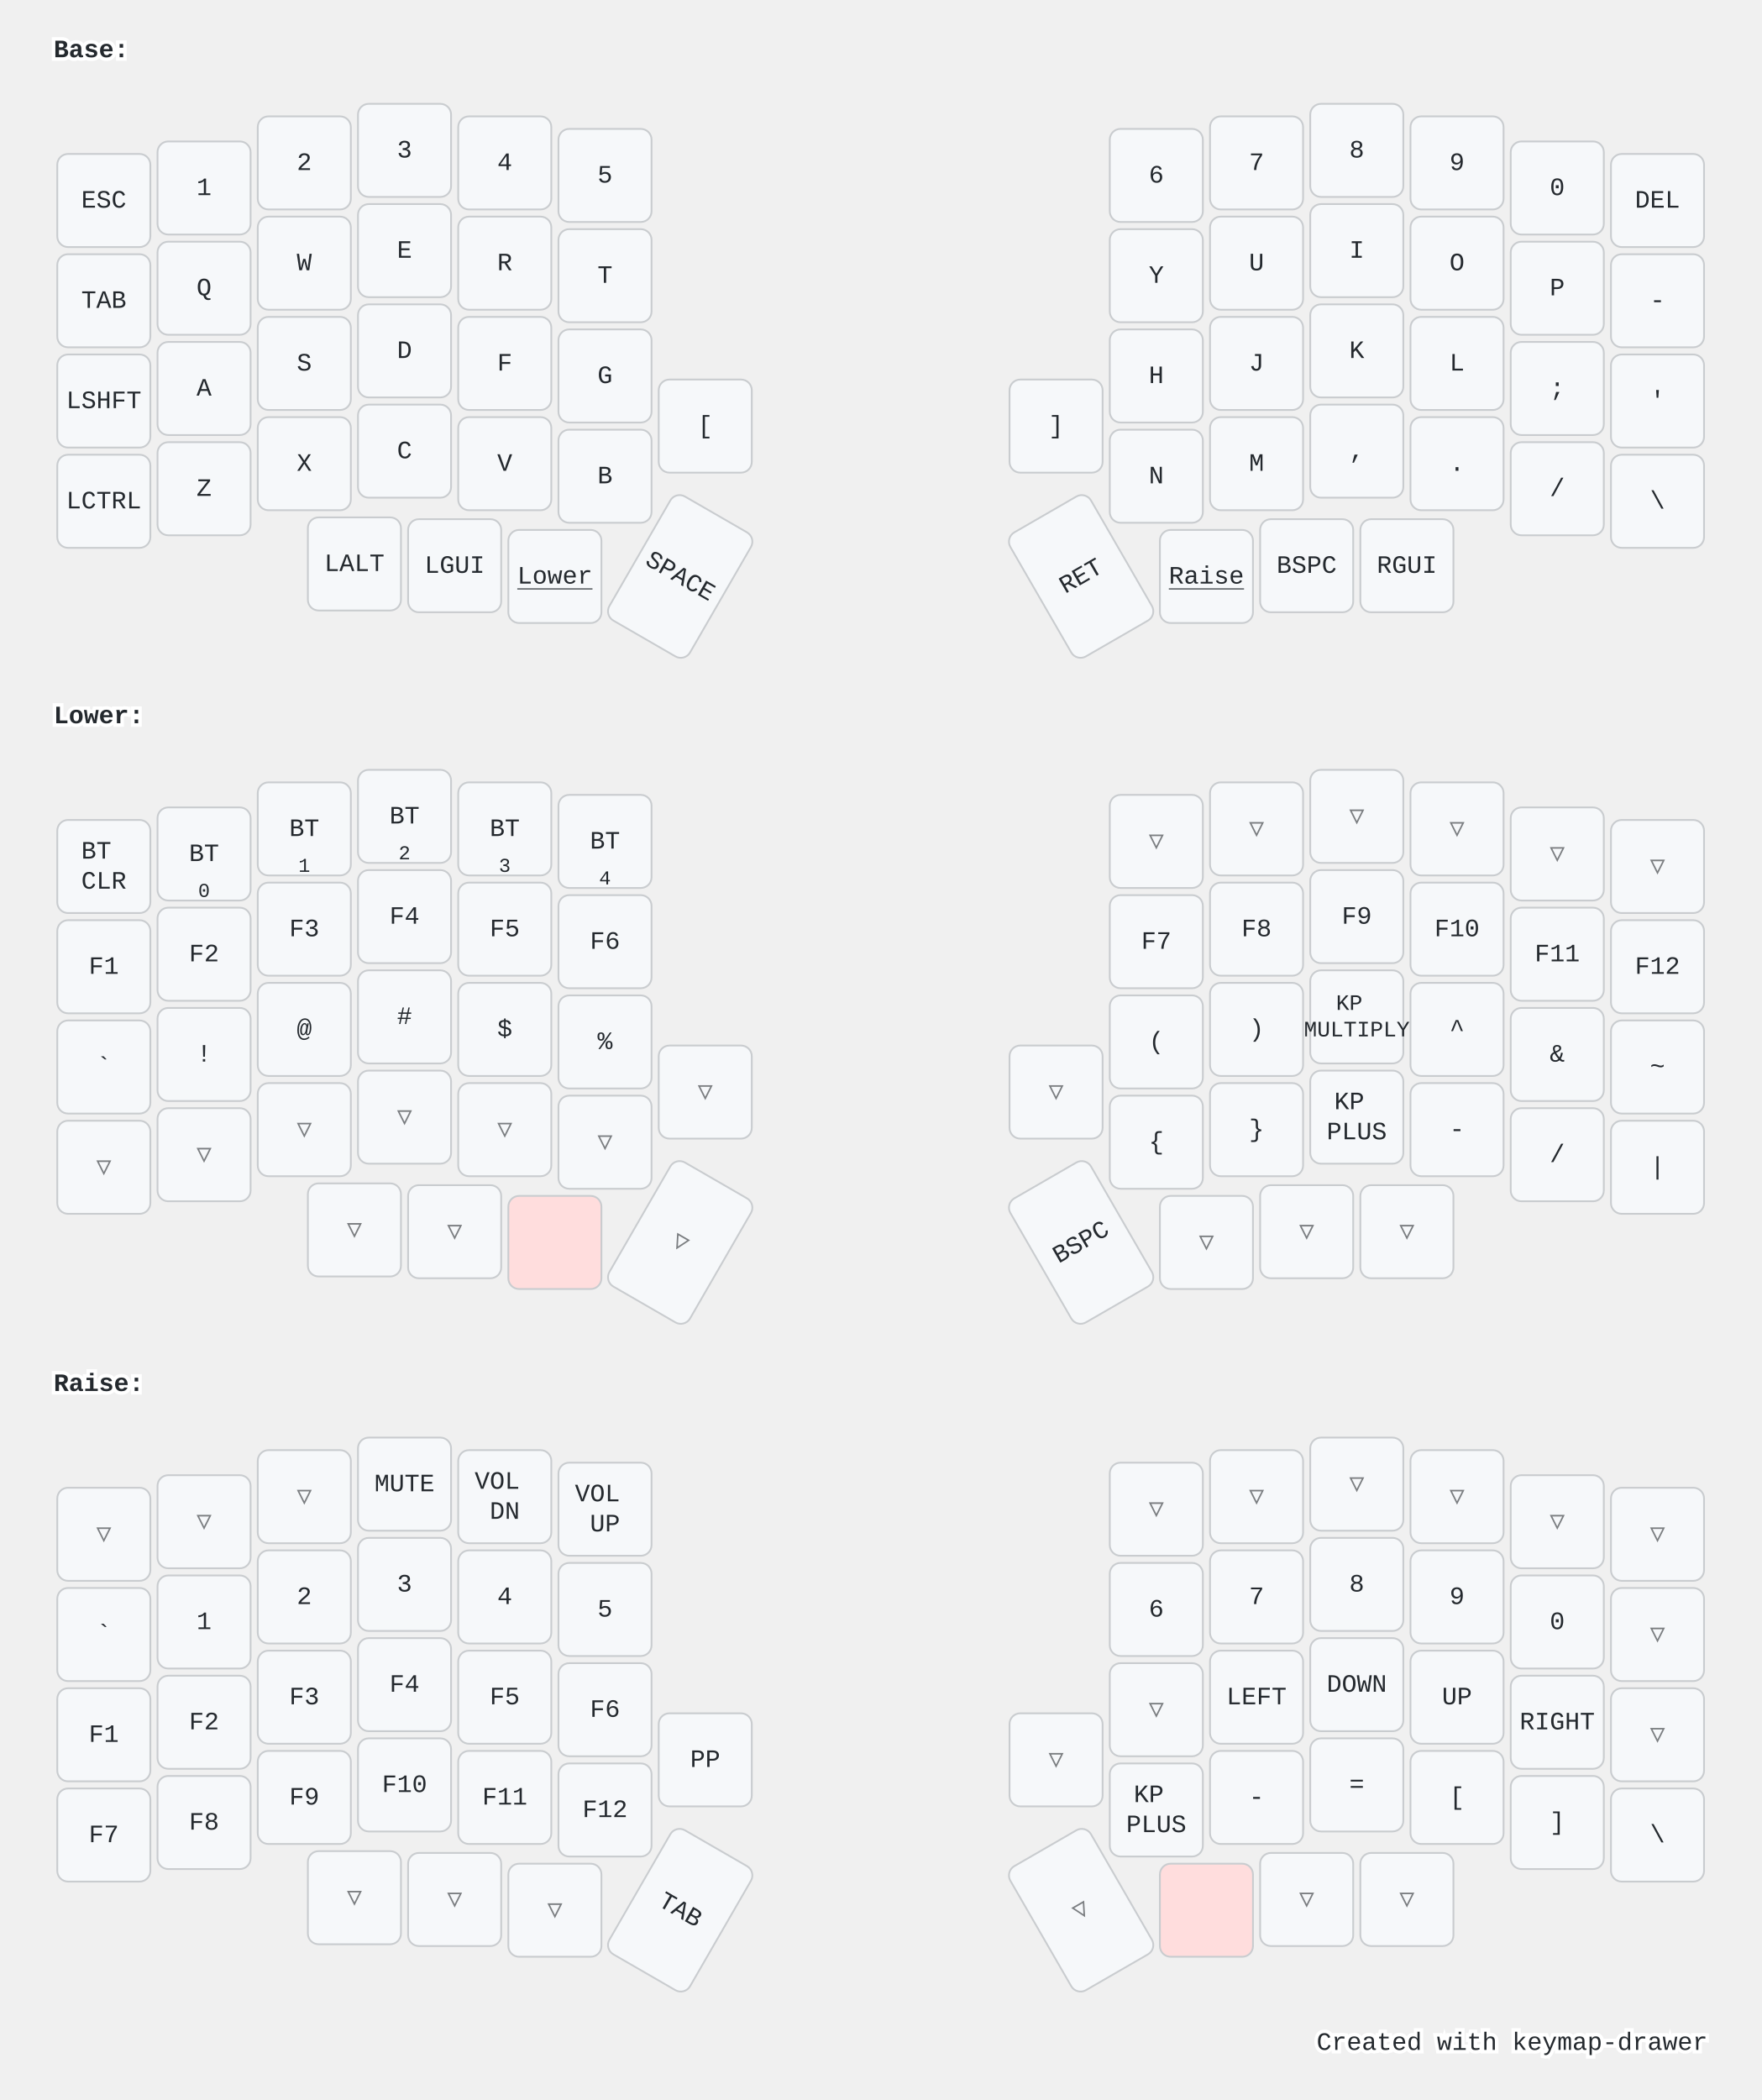
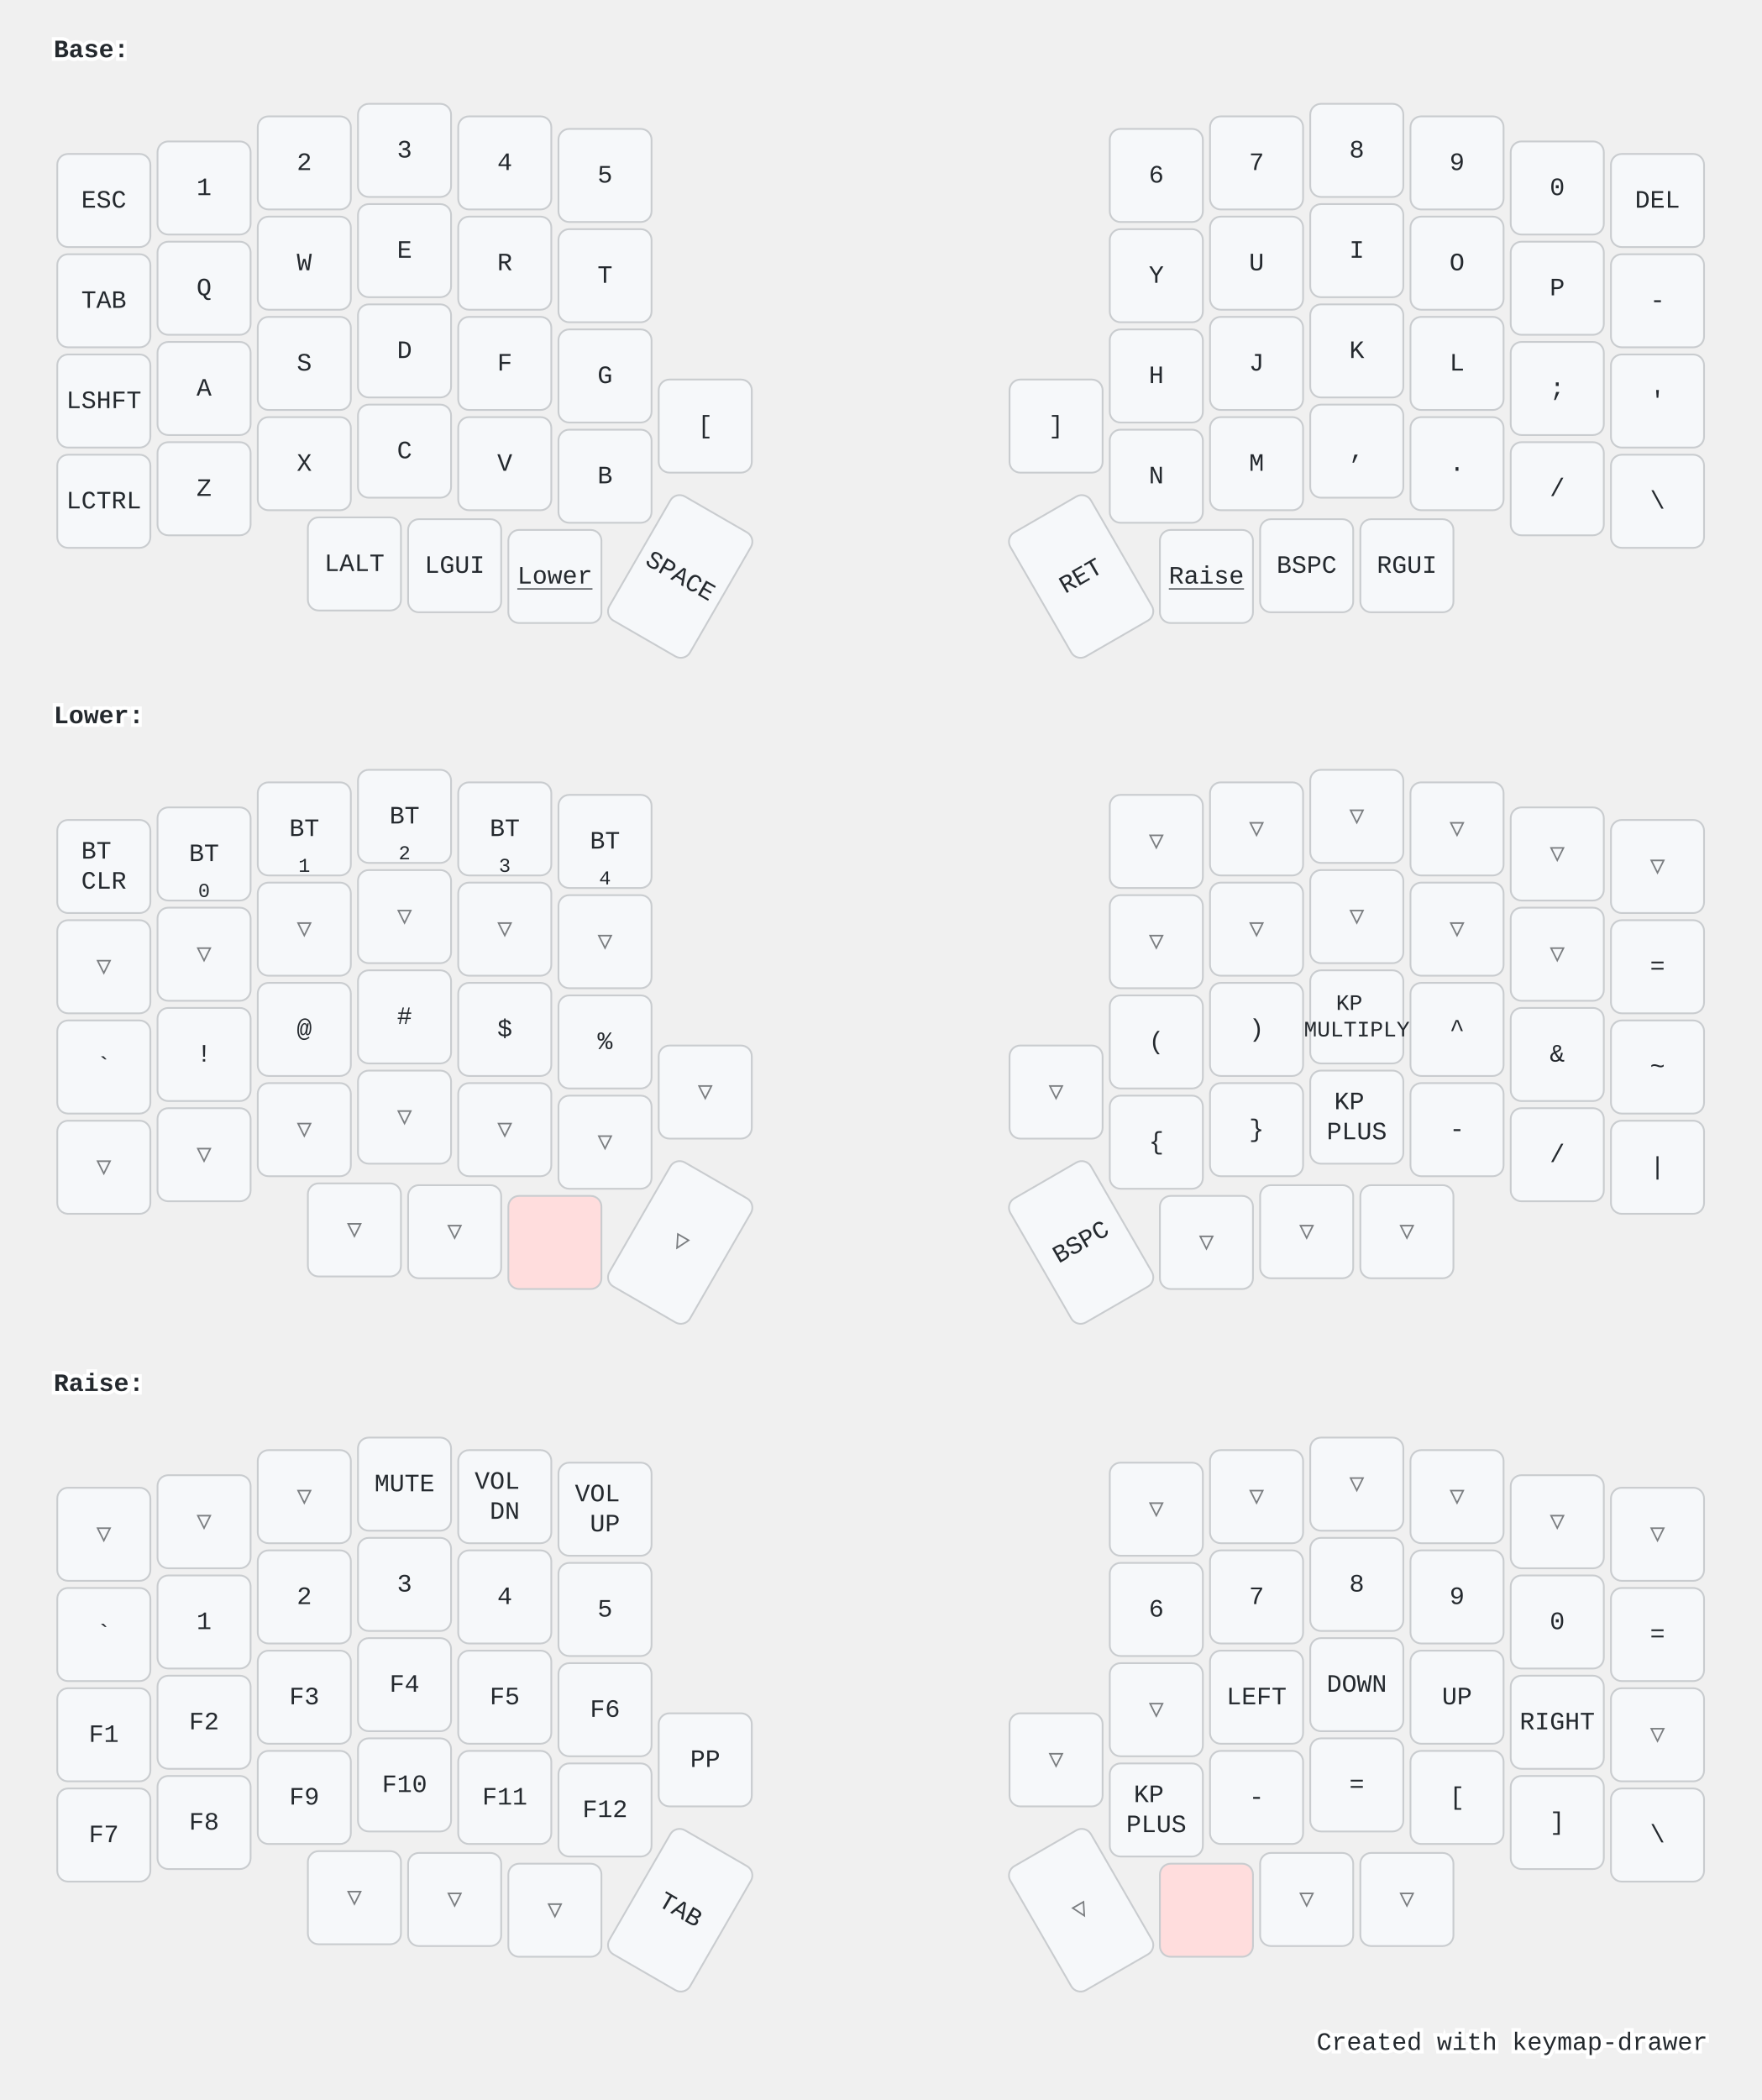
<svg xmlns="http://www.w3.org/2000/svg" width="984" height="1173" viewBox="0 0 984 1173" class="keymap">
  <style>/* inherit to force styles through use tags */
svg path {
    fill: inherit;
}

/* font and background color specifications */
svg.keymap {
    font-family: SFMono-Regular,Consolas,Liberation Mono,Menlo,monospace;
    font-size: 14px;
    font-kerning: normal;
    text-rendering: optimizeLegibility;
    fill: #24292e;
}

/* default key styling */
rect.key {
    fill: #f6f8fa;
}

rect.key, rect.combo {
    stroke: #c9cccf;
    stroke-width: 1;
}

/* default key side styling, only used is draw_key_sides is set */
rect.side {
    filter: brightness(90%);
}

/* color accent for combo boxes */
rect.combo, rect.combo-separate {
    fill: #cdf;
}

/* color accent for held keys */
rect.held, rect.combo.held {
    fill: #fdd;
}

/* color accent for ghost (optional) keys */
rect.ghost, rect.combo.ghost {
    stroke-dasharray: 4, 4;
    stroke-width: 2;
}

text {
    text-anchor: middle;
    dominant-baseline: middle;
}

/* styling for layer labels */
text.label {
    font-weight: bold;
    text-anchor: start;
    stroke: white;
    stroke-width: 4;
    paint-order: stroke;
}

/* styling for optional footer */
text.footer {
    text-anchor: end;
    dominant-baseline: auto;
    stroke: white;
    stroke-width: 4;
    paint-order: stroke;
}

/* styling for combo tap, and key hold/shifted label text */
text.combo, text.hold, text.shifted {
    font-size: 11px;
}

text.hold {
    text-anchor: middle;
    dominant-baseline: auto;
}

text.shifted {
    text-anchor: middle;
    dominant-baseline: hanging;
}

text.layer-activator {
    text-decoration: underline;
}

/* styling for hold/shifted label text in combo box */
text.combo.hold, text.combo.shifted {
    font-size: 8px;
}

/* lighter symbol for transparent keys */
text.trans {
    fill: #7b7e81;
}

/* styling for combo dendrons */
path.combo {
    stroke-width: 1;
    stroke: gray;
    fill: none;
}

/* Start Tabler Icons Cleanup */
/* cannot use height/width with glyphs */
.icon-tabler &gt; path {
    fill: inherit;
    stroke: inherit;
    stroke-width: 2;
}
/* hide tabler's default box */
.icon-tabler &gt; path[stroke="none"][fill="none"] {
    visibility: hidden;
}
/* End Tabler Icons Cleanup */

@media (prefers-color-scheme: dark) {
svg.keymap { fill: #d1d6db; }
rect.key { fill: #3f4750; }
rect.key, rect.combo { stroke: #60666c; }
rect.combo, rect.combo-separate { fill: #1f3d7a; }
rect.held, rect.combo.held { fill: #854747; }
text.label, text.footer { stroke: black; }
text.trans { fill: #7e8184; }
path.combo { stroke: #7f7f7f; }

}</style>
  <g transform="translate(30, 0)" class="layer-Base">
    <text x="0" y="28" class="label" id="Base">Base:</text>
    <g transform="translate(0, 56)">
      <g transform="translate(28, 56)" class="key keypos-0">
        <rect rx="6" ry="6" x="-26" y="-26" width="52" height="52" class="key" />
        <text x="0" y="0" class="key tap">ESC</text>
      </g>
      <g transform="translate(84, 49)" class="key keypos-1">
        <rect rx="6" ry="6" x="-26" y="-26" width="52" height="52" class="key" />
        <text x="0" y="0" class="key tap">1</text>
      </g>
      <g transform="translate(140, 35)" class="key keypos-2">
        <rect rx="6" ry="6" x="-26" y="-26" width="52" height="52" class="key" />
        <text x="0" y="0" class="key tap">2</text>
      </g>
      <g transform="translate(196, 28)" class="key keypos-3">
        <rect rx="6" ry="6" x="-26" y="-26" width="52" height="52" class="key" />
        <text x="0" y="0" class="key tap">3</text>
      </g>
      <g transform="translate(252, 35)" class="key keypos-4">
        <rect rx="6" ry="6" x="-26" y="-26" width="52" height="52" class="key" />
        <text x="0" y="0" class="key tap">4</text>
      </g>
      <g transform="translate(308, 42)" class="key keypos-5">
        <rect rx="6" ry="6" x="-26" y="-26" width="52" height="52" class="key" />
        <text x="0" y="0" class="key tap">5</text>
      </g>
      <g transform="translate(616, 42)" class="key keypos-6">
        <rect rx="6" ry="6" x="-26" y="-26" width="52" height="52" class="key" />
        <text x="0" y="0" class="key tap">6</text>
      </g>
      <g transform="translate(672, 35)" class="key keypos-7">
        <rect rx="6" ry="6" x="-26" y="-26" width="52" height="52" class="key" />
        <text x="0" y="0" class="key tap">7</text>
      </g>
      <g transform="translate(728, 28)" class="key keypos-8">
        <rect rx="6" ry="6" x="-26" y="-26" width="52" height="52" class="key" />
        <text x="0" y="0" class="key tap">8</text>
      </g>
      <g transform="translate(784, 35)" class="key keypos-9">
        <rect rx="6" ry="6" x="-26" y="-26" width="52" height="52" class="key" />
        <text x="0" y="0" class="key tap">9</text>
      </g>
      <g transform="translate(840, 49)" class="key keypos-10">
        <rect rx="6" ry="6" x="-26" y="-26" width="52" height="52" class="key" />
        <text x="0" y="0" class="key tap">0</text>
      </g>
      <g transform="translate(896, 56)" class="key keypos-11">
        <rect rx="6" ry="6" x="-26" y="-26" width="52" height="52" class="key" />
        <text x="0" y="0" class="key tap">DEL</text>
      </g>
      <g transform="translate(28, 112)" class="key keypos-12">
        <rect rx="6" ry="6" x="-26" y="-26" width="52" height="52" class="key" />
        <text x="0" y="0" class="key tap">TAB</text>
      </g>
      <g transform="translate(84, 105)" class="key keypos-13">
        <rect rx="6" ry="6" x="-26" y="-26" width="52" height="52" class="key" />
        <text x="0" y="0" class="key tap">Q</text>
      </g>
      <g transform="translate(140, 91)" class="key keypos-14">
        <rect rx="6" ry="6" x="-26" y="-26" width="52" height="52" class="key" />
        <text x="0" y="0" class="key tap">W</text>
      </g>
      <g transform="translate(196, 84)" class="key keypos-15">
        <rect rx="6" ry="6" x="-26" y="-26" width="52" height="52" class="key" />
        <text x="0" y="0" class="key tap">E</text>
      </g>
      <g transform="translate(252, 91)" class="key keypos-16">
        <rect rx="6" ry="6" x="-26" y="-26" width="52" height="52" class="key" />
        <text x="0" y="0" class="key tap">R</text>
      </g>
      <g transform="translate(308, 98)" class="key keypos-17">
        <rect rx="6" ry="6" x="-26" y="-26" width="52" height="52" class="key" />
        <text x="0" y="0" class="key tap">T</text>
      </g>
      <g transform="translate(616, 98)" class="key keypos-18">
        <rect rx="6" ry="6" x="-26" y="-26" width="52" height="52" class="key" />
        <text x="0" y="0" class="key tap">Y</text>
      </g>
      <g transform="translate(672, 91)" class="key keypos-19">
        <rect rx="6" ry="6" x="-26" y="-26" width="52" height="52" class="key" />
        <text x="0" y="0" class="key tap">U</text>
      </g>
      <g transform="translate(728, 84)" class="key keypos-20">
        <rect rx="6" ry="6" x="-26" y="-26" width="52" height="52" class="key" />
        <text x="0" y="0" class="key tap">I</text>
      </g>
      <g transform="translate(784, 91)" class="key keypos-21">
        <rect rx="6" ry="6" x="-26" y="-26" width="52" height="52" class="key" />
        <text x="0" y="0" class="key tap">O</text>
      </g>
      <g transform="translate(840, 105)" class="key keypos-22">
        <rect rx="6" ry="6" x="-26" y="-26" width="52" height="52" class="key" />
        <text x="0" y="0" class="key tap">P</text>
      </g>
      <g transform="translate(896, 112)" class="key keypos-23">
        <rect rx="6" ry="6" x="-26" y="-26" width="52" height="52" class="key" />
        <text x="0" y="0" class="key tap">-</text>
      </g>
      <g transform="translate(28, 168)" class="key keypos-24">
        <rect rx="6" ry="6" x="-26" y="-26" width="52" height="52" class="key" />
        <text x="0" y="0" class="key tap">LSHFT</text>
      </g>
      <g transform="translate(84, 161)" class="key keypos-25">
        <rect rx="6" ry="6" x="-26" y="-26" width="52" height="52" class="key" />
        <text x="0" y="0" class="key tap">A</text>
      </g>
      <g transform="translate(140, 147)" class="key keypos-26">
        <rect rx="6" ry="6" x="-26" y="-26" width="52" height="52" class="key" />
        <text x="0" y="0" class="key tap">S</text>
      </g>
      <g transform="translate(196, 140)" class="key keypos-27">
        <rect rx="6" ry="6" x="-26" y="-26" width="52" height="52" class="key" />
        <text x="0" y="0" class="key tap">D</text>
      </g>
      <g transform="translate(252, 147)" class="key keypos-28">
        <rect rx="6" ry="6" x="-26" y="-26" width="52" height="52" class="key" />
        <text x="0" y="0" class="key tap">F</text>
      </g>
      <g transform="translate(308, 154)" class="key keypos-29">
        <rect rx="6" ry="6" x="-26" y="-26" width="52" height="52" class="key" />
        <text x="0" y="0" class="key tap">G</text>
      </g>
      <g transform="translate(616, 154)" class="key keypos-30">
        <rect rx="6" ry="6" x="-26" y="-26" width="52" height="52" class="key" />
        <text x="0" y="0" class="key tap">H</text>
      </g>
      <g transform="translate(672, 147)" class="key keypos-31">
        <rect rx="6" ry="6" x="-26" y="-26" width="52" height="52" class="key" />
        <text x="0" y="0" class="key tap">J</text>
      </g>
      <g transform="translate(728, 140)" class="key keypos-32">
        <rect rx="6" ry="6" x="-26" y="-26" width="52" height="52" class="key" />
        <text x="0" y="0" class="key tap">K</text>
      </g>
      <g transform="translate(784, 147)" class="key keypos-33">
        <rect rx="6" ry="6" x="-26" y="-26" width="52" height="52" class="key" />
        <text x="0" y="0" class="key tap">L</text>
      </g>
      <g transform="translate(840, 161)" class="key keypos-34">
        <rect rx="6" ry="6" x="-26" y="-26" width="52" height="52" class="key" />
        <text x="0" y="0" class="key tap">;</text>
      </g>
      <g transform="translate(896, 168)" class="key keypos-35">
        <rect rx="6" ry="6" x="-26" y="-26" width="52" height="52" class="key" />
        <text x="0" y="0" class="key tap">'</text>
      </g>
      <g transform="translate(28, 224)" class="key keypos-36">
        <rect rx="6" ry="6" x="-26" y="-26" width="52" height="52" class="key" />
        <text x="0" y="0" class="key tap">LCTRL</text>
      </g>
      <g transform="translate(84, 217)" class="key keypos-37">
        <rect rx="6" ry="6" x="-26" y="-26" width="52" height="52" class="key" />
        <text x="0" y="0" class="key tap">Z</text>
      </g>
      <g transform="translate(140, 203)" class="key keypos-38">
        <rect rx="6" ry="6" x="-26" y="-26" width="52" height="52" class="key" />
        <text x="0" y="0" class="key tap">X</text>
      </g>
      <g transform="translate(196, 196)" class="key keypos-39">
        <rect rx="6" ry="6" x="-26" y="-26" width="52" height="52" class="key" />
        <text x="0" y="0" class="key tap">C</text>
      </g>
      <g transform="translate(252, 203)" class="key keypos-40">
        <rect rx="6" ry="6" x="-26" y="-26" width="52" height="52" class="key" />
        <text x="0" y="0" class="key tap">V</text>
      </g>
      <g transform="translate(308, 210)" class="key keypos-41">
        <rect rx="6" ry="6" x="-26" y="-26" width="52" height="52" class="key" />
        <text x="0" y="0" class="key tap">B</text>
      </g>
      <g transform="translate(364, 182)" class="key keypos-42">
        <rect rx="6" ry="6" x="-26" y="-26" width="52" height="52" class="key" />
        <text x="0" y="0" class="key tap">[</text>
      </g>
      <g transform="translate(560, 182)" class="key keypos-43">
        <rect rx="6" ry="6" x="-26" y="-26" width="52" height="52" class="key" />
        <text x="0" y="0" class="key tap">]</text>
      </g>
      <g transform="translate(616, 210)" class="key keypos-44">
        <rect rx="6" ry="6" x="-26" y="-26" width="52" height="52" class="key" />
        <text x="0" y="0" class="key tap">N</text>
      </g>
      <g transform="translate(672, 203)" class="key keypos-45">
        <rect rx="6" ry="6" x="-26" y="-26" width="52" height="52" class="key" />
        <text x="0" y="0" class="key tap">M</text>
      </g>
      <g transform="translate(728, 196)" class="key keypos-46">
        <rect rx="6" ry="6" x="-26" y="-26" width="52" height="52" class="key" />
        <text x="0" y="0" class="key tap">,</text>
      </g>
      <g transform="translate(784, 203)" class="key keypos-47">
        <rect rx="6" ry="6" x="-26" y="-26" width="52" height="52" class="key" />
        <text x="0" y="0" class="key tap">.</text>
      </g>
      <g transform="translate(840, 217)" class="key keypos-48">
        <rect rx="6" ry="6" x="-26" y="-26" width="52" height="52" class="key" />
        <text x="0" y="0" class="key tap">/</text>
      </g>
      <g transform="translate(896, 224)" class="key keypos-49">
        <rect rx="6" ry="6" x="-26" y="-26" width="52" height="52" class="key" />
        <text x="0" y="0" class="key tap">\</text>
      </g>
      <g transform="translate(168, 259)" class="key keypos-50">
        <rect rx="6" ry="6" x="-26" y="-26" width="52" height="52" class="key" />
        <text x="0" y="0" class="key tap">LALT</text>
      </g>
      <g transform="translate(224, 260)" class="key keypos-51">
        <rect rx="6" ry="6" x="-26" y="-26" width="52" height="52" class="key" />
        <text x="0" y="0" class="key tap">LGUI</text>
      </g>
      <g transform="translate(280, 266)" class="key keypos-52">
        <rect rx="6" ry="6" x="-26" y="-26" width="52" height="52" class="key" />
        <a href="#Lower">
          <text x="0" y="0" class="key tap layer-activator">Lower</text>
        </a>
      </g>
      <g transform="translate(350, 266) rotate(30.0)" class="key keypos-53">
        <rect rx="6" ry="6" x="-26" y="-40" width="52" height="80" class="key" />
        <text x="0" y="0" class="key tap">SPACE</text>
      </g>
      <g transform="translate(574, 266) rotate(-30.0)" class="key keypos-54">
        <rect rx="6" ry="6" x="-26" y="-40" width="52" height="80" class="key" />
        <text x="0" y="0" class="key tap">RET</text>
      </g>
      <g transform="translate(644, 266)" class="key keypos-55">
        <rect rx="6" ry="6" x="-26" y="-26" width="52" height="52" class="key" />
        <a href="#Raise">
          <text x="0" y="0" class="key tap layer-activator">Raise</text>
        </a>
      </g>
      <g transform="translate(700, 260)" class="key keypos-56">
        <rect rx="6" ry="6" x="-26" y="-26" width="52" height="52" class="key" />
        <text x="0" y="0" class="key tap">BSPC</text>
      </g>
      <g transform="translate(756, 260)" class="key keypos-57">
        <rect rx="6" ry="6" x="-26" y="-26" width="52" height="52" class="key" />
        <text x="0" y="0" class="key tap">RGUI</text>
      </g>
    </g>
  </g>
  <g transform="translate(30, 372)" class="layer-Lower">
    <text x="0" y="28" class="label" id="Lower">Lower:</text>
    <g transform="translate(0, 56)">
      <g transform="translate(28, 56)" class="key keypos-0">
        <rect rx="6" ry="6" x="-26" y="-26" width="52" height="52" class="key" />
        <text x="0" y="0" class="key tap">
          <tspan x="0" dy="-0.6em">BT</tspan>
          <tspan x="0" dy="1.2em">CLR</tspan>
        </text>
      </g>
      <g transform="translate(84, 49)" class="key keypos-1">
        <rect rx="6" ry="6" x="-26" y="-26" width="52" height="52" class="key" />
        <text x="0" y="0" class="key tap">BT</text>
        <text x="0" y="24" class="key hold">0</text>
      </g>
      <g transform="translate(140, 35)" class="key keypos-2">
        <rect rx="6" ry="6" x="-26" y="-26" width="52" height="52" class="key" />
        <text x="0" y="0" class="key tap">BT</text>
        <text x="0" y="24" class="key hold">1</text>
      </g>
      <g transform="translate(196, 28)" class="key keypos-3">
        <rect rx="6" ry="6" x="-26" y="-26" width="52" height="52" class="key" />
        <text x="0" y="0" class="key tap">BT</text>
        <text x="0" y="24" class="key hold">2</text>
      </g>
      <g transform="translate(252, 35)" class="key keypos-4">
        <rect rx="6" ry="6" x="-26" y="-26" width="52" height="52" class="key" />
        <text x="0" y="0" class="key tap">BT</text>
        <text x="0" y="24" class="key hold">3</text>
      </g>
      <g transform="translate(308, 42)" class="key keypos-5">
        <rect rx="6" ry="6" x="-26" y="-26" width="52" height="52" class="key" />
        <text x="0" y="0" class="key tap">BT</text>
        <text x="0" y="24" class="key hold">4</text>
      </g>
      <g transform="translate(616, 42)" class="key trans keypos-6">
        <rect rx="6" ry="6" x="-26" y="-26" width="52" height="52" class="key trans" />
        <text x="0" y="0" class="key trans tap">▽</text>
      </g>
      <g transform="translate(672, 35)" class="key trans keypos-7">
        <rect rx="6" ry="6" x="-26" y="-26" width="52" height="52" class="key trans" />
        <text x="0" y="0" class="key trans tap">▽</text>
      </g>
      <g transform="translate(728, 28)" class="key trans keypos-8">
        <rect rx="6" ry="6" x="-26" y="-26" width="52" height="52" class="key trans" />
        <text x="0" y="0" class="key trans tap">▽</text>
      </g>
      <g transform="translate(784, 35)" class="key trans keypos-9">
        <rect rx="6" ry="6" x="-26" y="-26" width="52" height="52" class="key trans" />
        <text x="0" y="0" class="key trans tap">▽</text>
      </g>
      <g transform="translate(840, 49)" class="key trans keypos-10">
        <rect rx="6" ry="6" x="-26" y="-26" width="52" height="52" class="key trans" />
        <text x="0" y="0" class="key trans tap">▽</text>
      </g>
      <g transform="translate(896, 56)" class="key trans keypos-11">
        <rect rx="6" ry="6" x="-26" y="-26" width="52" height="52" class="key trans" />
        <text x="0" y="0" class="key trans tap">▽</text>
      </g>
-       <g transform="translate(28, 112)" class="key keypos-12">
-         <rect rx="6" ry="6" x="-26" y="-26" width="52" height="52" class="key" />
-         <text x="0" y="0" class="key tap">F1</text>
-       </g>
-       <g transform="translate(84, 105)" class="key keypos-13">
-         <rect rx="6" ry="6" x="-26" y="-26" width="52" height="52" class="key" />
-         <text x="0" y="0" class="key tap">F2</text>
-       </g>
-       <g transform="translate(140, 91)" class="key keypos-14">
-         <rect rx="6" ry="6" x="-26" y="-26" width="52" height="52" class="key" />
-         <text x="0" y="0" class="key tap">F3</text>
-       </g>
-       <g transform="translate(196, 84)" class="key keypos-15">
-         <rect rx="6" ry="6" x="-26" y="-26" width="52" height="52" class="key" />
-         <text x="0" y="0" class="key tap">F4</text>
-       </g>
-       <g transform="translate(252, 91)" class="key keypos-16">
-         <rect rx="6" ry="6" x="-26" y="-26" width="52" height="52" class="key" />
-         <text x="0" y="0" class="key tap">F5</text>
-       </g>
-       <g transform="translate(308, 98)" class="key keypos-17">
-         <rect rx="6" ry="6" x="-26" y="-26" width="52" height="52" class="key" />
-         <text x="0" y="0" class="key tap">F6</text>
-       </g>
-       <g transform="translate(616, 98)" class="key keypos-18">
-         <rect rx="6" ry="6" x="-26" y="-26" width="52" height="52" class="key" />
-         <text x="0" y="0" class="key tap">F7</text>
-       </g>
-       <g transform="translate(672, 91)" class="key keypos-19">
-         <rect rx="6" ry="6" x="-26" y="-26" width="52" height="52" class="key" />
-         <text x="0" y="0" class="key tap">F8</text>
-       </g>
-       <g transform="translate(728, 84)" class="key keypos-20">
-         <rect rx="6" ry="6" x="-26" y="-26" width="52" height="52" class="key" />
-         <text x="0" y="0" class="key tap">F9</text>
-       </g>
-       <g transform="translate(784, 91)" class="key keypos-21">
-         <rect rx="6" ry="6" x="-26" y="-26" width="52" height="52" class="key" />
-         <text x="0" y="0" class="key tap">F10</text>
-       </g>
-       <g transform="translate(840, 105)" class="key keypos-22">
-         <rect rx="6" ry="6" x="-26" y="-26" width="52" height="52" class="key" />
-         <text x="0" y="0" class="key tap">F11</text>
+       <g transform="translate(28, 112)" class="key trans keypos-12">
+         <rect rx="6" ry="6" x="-26" y="-26" width="52" height="52" class="key trans" />
+         <text x="0" y="0" class="key trans tap">▽</text>
+       </g>
+       <g transform="translate(84, 105)" class="key trans keypos-13">
+         <rect rx="6" ry="6" x="-26" y="-26" width="52" height="52" class="key trans" />
+         <text x="0" y="0" class="key trans tap">▽</text>
+       </g>
+       <g transform="translate(140, 91)" class="key trans keypos-14">
+         <rect rx="6" ry="6" x="-26" y="-26" width="52" height="52" class="key trans" />
+         <text x="0" y="0" class="key trans tap">▽</text>
+       </g>
+       <g transform="translate(196, 84)" class="key trans keypos-15">
+         <rect rx="6" ry="6" x="-26" y="-26" width="52" height="52" class="key trans" />
+         <text x="0" y="0" class="key trans tap">▽</text>
+       </g>
+       <g transform="translate(252, 91)" class="key trans keypos-16">
+         <rect rx="6" ry="6" x="-26" y="-26" width="52" height="52" class="key trans" />
+         <text x="0" y="0" class="key trans tap">▽</text>
+       </g>
+       <g transform="translate(308, 98)" class="key trans keypos-17">
+         <rect rx="6" ry="6" x="-26" y="-26" width="52" height="52" class="key trans" />
+         <text x="0" y="0" class="key trans tap">▽</text>
+       </g>
+       <g transform="translate(616, 98)" class="key trans keypos-18">
+         <rect rx="6" ry="6" x="-26" y="-26" width="52" height="52" class="key trans" />
+         <text x="0" y="0" class="key trans tap">▽</text>
+       </g>
+       <g transform="translate(672, 91)" class="key trans keypos-19">
+         <rect rx="6" ry="6" x="-26" y="-26" width="52" height="52" class="key trans" />
+         <text x="0" y="0" class="key trans tap">▽</text>
+       </g>
+       <g transform="translate(728, 84)" class="key trans keypos-20">
+         <rect rx="6" ry="6" x="-26" y="-26" width="52" height="52" class="key trans" />
+         <text x="0" y="0" class="key trans tap">▽</text>
+       </g>
+       <g transform="translate(784, 91)" class="key trans keypos-21">
+         <rect rx="6" ry="6" x="-26" y="-26" width="52" height="52" class="key trans" />
+         <text x="0" y="0" class="key trans tap">▽</text>
+       </g>
+       <g transform="translate(840, 105)" class="key trans keypos-22">
+         <rect rx="6" ry="6" x="-26" y="-26" width="52" height="52" class="key trans" />
+         <text x="0" y="0" class="key trans tap">▽</text>
      </g>
      <g transform="translate(896, 112)" class="key keypos-23">
        <rect rx="6" ry="6" x="-26" y="-26" width="52" height="52" class="key" />
-         <text x="0" y="0" class="key tap">F12</text>
+         <text x="0" y="0" class="key tap">=</text>
      </g>
      <g transform="translate(28, 168)" class="key keypos-24">
        <rect rx="6" ry="6" x="-26" y="-26" width="52" height="52" class="key" />
        <text x="0" y="0" class="key tap">`</text>
      </g>
      <g transform="translate(84, 161)" class="key keypos-25">
        <rect rx="6" ry="6" x="-26" y="-26" width="52" height="52" class="key" />
        <text x="0" y="0" class="key tap">!</text>
      </g>
      <g transform="translate(140, 147)" class="key keypos-26">
        <rect rx="6" ry="6" x="-26" y="-26" width="52" height="52" class="key" />
        <text x="0" y="0" class="key tap">@</text>
      </g>
      <g transform="translate(196, 140)" class="key keypos-27">
        <rect rx="6" ry="6" x="-26" y="-26" width="52" height="52" class="key" />
        <text x="0" y="0" class="key tap">#</text>
      </g>
      <g transform="translate(252, 147)" class="key keypos-28">
        <rect rx="6" ry="6" x="-26" y="-26" width="52" height="52" class="key" />
        <text x="0" y="0" class="key tap">$</text>
      </g>
      <g transform="translate(308, 154)" class="key keypos-29">
        <rect rx="6" ry="6" x="-26" y="-26" width="52" height="52" class="key" />
        <text x="0" y="0" class="key tap">%</text>
      </g>
      <g transform="translate(616, 154)" class="key keypos-30">
        <rect rx="6" ry="6" x="-26" y="-26" width="52" height="52" class="key" />
        <text x="0" y="0" class="key tap">(</text>
      </g>
      <g transform="translate(672, 147)" class="key keypos-31">
        <rect rx="6" ry="6" x="-26" y="-26" width="52" height="52" class="key" />
        <text x="0" y="0" class="key tap">)</text>
      </g>
      <g transform="translate(728, 140)" class="key keypos-32">
        <rect rx="6" ry="6" x="-26" y="-26" width="52" height="52" class="key" />
        <text x="0" y="0" class="key tap">
          <tspan x="0" dy="-0.6em" style="font-size: 88%">KP</tspan>
          <tspan x="0" dy="1.2em" style="font-size: 88%">MULTIPLY</tspan>
        </text>
      </g>
      <g transform="translate(784, 147)" class="key keypos-33">
        <rect rx="6" ry="6" x="-26" y="-26" width="52" height="52" class="key" />
        <text x="0" y="0" class="key tap">^</text>
      </g>
      <g transform="translate(840, 161)" class="key keypos-34">
        <rect rx="6" ry="6" x="-26" y="-26" width="52" height="52" class="key" />
        <text x="0" y="0" class="key tap">&amp;</text>
      </g>
      <g transform="translate(896, 168)" class="key keypos-35">
        <rect rx="6" ry="6" x="-26" y="-26" width="52" height="52" class="key" />
        <text x="0" y="0" class="key tap">~</text>
      </g>
      <g transform="translate(28, 224)" class="key trans keypos-36">
        <rect rx="6" ry="6" x="-26" y="-26" width="52" height="52" class="key trans" />
        <text x="0" y="0" class="key trans tap">▽</text>
      </g>
      <g transform="translate(84, 217)" class="key trans keypos-37">
        <rect rx="6" ry="6" x="-26" y="-26" width="52" height="52" class="key trans" />
        <text x="0" y="0" class="key trans tap">▽</text>
      </g>
      <g transform="translate(140, 203)" class="key trans keypos-38">
        <rect rx="6" ry="6" x="-26" y="-26" width="52" height="52" class="key trans" />
        <text x="0" y="0" class="key trans tap">▽</text>
      </g>
      <g transform="translate(196, 196)" class="key trans keypos-39">
        <rect rx="6" ry="6" x="-26" y="-26" width="52" height="52" class="key trans" />
        <text x="0" y="0" class="key trans tap">▽</text>
      </g>
      <g transform="translate(252, 203)" class="key trans keypos-40">
        <rect rx="6" ry="6" x="-26" y="-26" width="52" height="52" class="key trans" />
        <text x="0" y="0" class="key trans tap">▽</text>
      </g>
      <g transform="translate(308, 210)" class="key trans keypos-41">
        <rect rx="6" ry="6" x="-26" y="-26" width="52" height="52" class="key trans" />
        <text x="0" y="0" class="key trans tap">▽</text>
      </g>
      <g transform="translate(364, 182)" class="key trans keypos-42">
        <rect rx="6" ry="6" x="-26" y="-26" width="52" height="52" class="key trans" />
        <text x="0" y="0" class="key trans tap">▽</text>
      </g>
      <g transform="translate(560, 182)" class="key trans keypos-43">
        <rect rx="6" ry="6" x="-26" y="-26" width="52" height="52" class="key trans" />
        <text x="0" y="0" class="key trans tap">▽</text>
      </g>
      <g transform="translate(616, 210)" class="key keypos-44">
        <rect rx="6" ry="6" x="-26" y="-26" width="52" height="52" class="key" />
        <text x="0" y="0" class="key tap">{</text>
      </g>
      <g transform="translate(672, 203)" class="key keypos-45">
        <rect rx="6" ry="6" x="-26" y="-26" width="52" height="52" class="key" />
        <text x="0" y="0" class="key tap">}</text>
      </g>
      <g transform="translate(728, 196)" class="key keypos-46">
        <rect rx="6" ry="6" x="-26" y="-26" width="52" height="52" class="key" />
        <text x="0" y="0" class="key tap">
          <tspan x="0" dy="-0.6em">KP</tspan>
          <tspan x="0" dy="1.2em">PLUS</tspan>
        </text>
      </g>
      <g transform="translate(784, 203)" class="key keypos-47">
        <rect rx="6" ry="6" x="-26" y="-26" width="52" height="52" class="key" />
        <text x="0" y="0" class="key tap">-</text>
      </g>
      <g transform="translate(840, 217)" class="key keypos-48">
        <rect rx="6" ry="6" x="-26" y="-26" width="52" height="52" class="key" />
        <text x="0" y="0" class="key tap">/</text>
      </g>
      <g transform="translate(896, 224)" class="key keypos-49">
        <rect rx="6" ry="6" x="-26" y="-26" width="52" height="52" class="key" />
        <text x="0" y="0" class="key tap">|</text>
      </g>
      <g transform="translate(168, 259)" class="key trans keypos-50">
        <rect rx="6" ry="6" x="-26" y="-26" width="52" height="52" class="key trans" />
        <text x="0" y="0" class="key trans tap">▽</text>
      </g>
      <g transform="translate(224, 260)" class="key trans keypos-51">
        <rect rx="6" ry="6" x="-26" y="-26" width="52" height="52" class="key trans" />
        <text x="0" y="0" class="key trans tap">▽</text>
      </g>
      <g transform="translate(280, 266)" class="key held keypos-52">
        <rect rx="6" ry="6" x="-26" y="-26" width="52" height="52" class="key held" />
      </g>
      <g transform="translate(350, 266) rotate(30.0)" class="key trans keypos-53">
        <rect rx="6" ry="6" x="-26" y="-40" width="52" height="80" class="key trans" />
        <text x="0" y="0" class="key trans tap">▽</text>
      </g>
      <g transform="translate(574, 266) rotate(-30.0)" class="key keypos-54">
        <rect rx="6" ry="6" x="-26" y="-40" width="52" height="80" class="key" />
        <text x="0" y="0" class="key tap">BSPC</text>
      </g>
      <g transform="translate(644, 266)" class="key trans keypos-55">
        <rect rx="6" ry="6" x="-26" y="-26" width="52" height="52" class="key trans" />
        <text x="0" y="0" class="key trans tap">▽</text>
      </g>
      <g transform="translate(700, 260)" class="key trans keypos-56">
        <rect rx="6" ry="6" x="-26" y="-26" width="52" height="52" class="key trans" />
        <text x="0" y="0" class="key trans tap">▽</text>
      </g>
      <g transform="translate(756, 260)" class="key trans keypos-57">
        <rect rx="6" ry="6" x="-26" y="-26" width="52" height="52" class="key trans" />
        <text x="0" y="0" class="key trans tap">▽</text>
      </g>
    </g>
  </g>
  <g transform="translate(30, 745)" class="layer-Raise">
    <text x="0" y="28" class="label" id="Raise">Raise:</text>
    <g transform="translate(0, 56)">
      <g transform="translate(28, 56)" class="key trans keypos-0">
        <rect rx="6" ry="6" x="-26" y="-26" width="52" height="52" class="key trans" />
        <text x="0" y="0" class="key trans tap">▽</text>
      </g>
      <g transform="translate(84, 49)" class="key trans keypos-1">
        <rect rx="6" ry="6" x="-26" y="-26" width="52" height="52" class="key trans" />
        <text x="0" y="0" class="key trans tap">▽</text>
      </g>
      <g transform="translate(140, 35)" class="key trans keypos-2">
        <rect rx="6" ry="6" x="-26" y="-26" width="52" height="52" class="key trans" />
        <text x="0" y="0" class="key trans tap">▽</text>
      </g>
      <g transform="translate(196, 28)" class="key keypos-3">
        <rect rx="6" ry="6" x="-26" y="-26" width="52" height="52" class="key" />
        <text x="0" y="0" class="key tap">MUTE</text>
      </g>
      <g transform="translate(252, 35)" class="key keypos-4">
        <rect rx="6" ry="6" x="-26" y="-26" width="52" height="52" class="key" />
        <text x="0" y="0" class="key tap">
          <tspan x="0" dy="-0.6em">VOL</tspan>
          <tspan x="0" dy="1.2em">DN</tspan>
        </text>
      </g>
      <g transform="translate(308, 42)" class="key keypos-5">
        <rect rx="6" ry="6" x="-26" y="-26" width="52" height="52" class="key" />
        <text x="0" y="0" class="key tap">
          <tspan x="0" dy="-0.6em">VOL</tspan>
          <tspan x="0" dy="1.2em">UP</tspan>
        </text>
      </g>
      <g transform="translate(616, 42)" class="key trans keypos-6">
        <rect rx="6" ry="6" x="-26" y="-26" width="52" height="52" class="key trans" />
        <text x="0" y="0" class="key trans tap">▽</text>
      </g>
      <g transform="translate(672, 35)" class="key trans keypos-7">
        <rect rx="6" ry="6" x="-26" y="-26" width="52" height="52" class="key trans" />
        <text x="0" y="0" class="key trans tap">▽</text>
      </g>
      <g transform="translate(728, 28)" class="key trans keypos-8">
        <rect rx="6" ry="6" x="-26" y="-26" width="52" height="52" class="key trans" />
        <text x="0" y="0" class="key trans tap">▽</text>
      </g>
      <g transform="translate(784, 35)" class="key trans keypos-9">
        <rect rx="6" ry="6" x="-26" y="-26" width="52" height="52" class="key trans" />
        <text x="0" y="0" class="key trans tap">▽</text>
      </g>
      <g transform="translate(840, 49)" class="key trans keypos-10">
        <rect rx="6" ry="6" x="-26" y="-26" width="52" height="52" class="key trans" />
        <text x="0" y="0" class="key trans tap">▽</text>
      </g>
      <g transform="translate(896, 56)" class="key trans keypos-11">
        <rect rx="6" ry="6" x="-26" y="-26" width="52" height="52" class="key trans" />
        <text x="0" y="0" class="key trans tap">▽</text>
      </g>
      <g transform="translate(28, 112)" class="key keypos-12">
        <rect rx="6" ry="6" x="-26" y="-26" width="52" height="52" class="key" />
        <text x="0" y="0" class="key tap">`</text>
      </g>
      <g transform="translate(84, 105)" class="key keypos-13">
        <rect rx="6" ry="6" x="-26" y="-26" width="52" height="52" class="key" />
        <text x="0" y="0" class="key tap">1</text>
      </g>
      <g transform="translate(140, 91)" class="key keypos-14">
        <rect rx="6" ry="6" x="-26" y="-26" width="52" height="52" class="key" />
        <text x="0" y="0" class="key tap">2</text>
      </g>
      <g transform="translate(196, 84)" class="key keypos-15">
        <rect rx="6" ry="6" x="-26" y="-26" width="52" height="52" class="key" />
        <text x="0" y="0" class="key tap">3</text>
      </g>
      <g transform="translate(252, 91)" class="key keypos-16">
        <rect rx="6" ry="6" x="-26" y="-26" width="52" height="52" class="key" />
        <text x="0" y="0" class="key tap">4</text>
      </g>
      <g transform="translate(308, 98)" class="key keypos-17">
        <rect rx="6" ry="6" x="-26" y="-26" width="52" height="52" class="key" />
        <text x="0" y="0" class="key tap">5</text>
      </g>
      <g transform="translate(616, 98)" class="key keypos-18">
        <rect rx="6" ry="6" x="-26" y="-26" width="52" height="52" class="key" />
        <text x="0" y="0" class="key tap">6</text>
      </g>
      <g transform="translate(672, 91)" class="key keypos-19">
        <rect rx="6" ry="6" x="-26" y="-26" width="52" height="52" class="key" />
        <text x="0" y="0" class="key tap">7</text>
      </g>
      <g transform="translate(728, 84)" class="key keypos-20">
        <rect rx="6" ry="6" x="-26" y="-26" width="52" height="52" class="key" />
        <text x="0" y="0" class="key tap">8</text>
      </g>
      <g transform="translate(784, 91)" class="key keypos-21">
        <rect rx="6" ry="6" x="-26" y="-26" width="52" height="52" class="key" />
        <text x="0" y="0" class="key tap">9</text>
      </g>
      <g transform="translate(840, 105)" class="key keypos-22">
        <rect rx="6" ry="6" x="-26" y="-26" width="52" height="52" class="key" />
        <text x="0" y="0" class="key tap">0</text>
      </g>
-       <g transform="translate(896, 112)" class="key trans keypos-23">
-         <rect rx="6" ry="6" x="-26" y="-26" width="52" height="52" class="key trans" />
-         <text x="0" y="0" class="key trans tap">▽</text>
+       <g transform="translate(896, 112)" class="key keypos-23">
+         <rect rx="6" ry="6" x="-26" y="-26" width="52" height="52" class="key" />
+         <text x="0" y="0" class="key tap">=</text>
      </g>
      <g transform="translate(28, 168)" class="key keypos-24">
        <rect rx="6" ry="6" x="-26" y="-26" width="52" height="52" class="key" />
        <text x="0" y="0" class="key tap">F1</text>
      </g>
      <g transform="translate(84, 161)" class="key keypos-25">
        <rect rx="6" ry="6" x="-26" y="-26" width="52" height="52" class="key" />
        <text x="0" y="0" class="key tap">F2</text>
      </g>
      <g transform="translate(140, 147)" class="key keypos-26">
        <rect rx="6" ry="6" x="-26" y="-26" width="52" height="52" class="key" />
        <text x="0" y="0" class="key tap">F3</text>
      </g>
      <g transform="translate(196, 140)" class="key keypos-27">
        <rect rx="6" ry="6" x="-26" y="-26" width="52" height="52" class="key" />
        <text x="0" y="0" class="key tap">F4</text>
      </g>
      <g transform="translate(252, 147)" class="key keypos-28">
        <rect rx="6" ry="6" x="-26" y="-26" width="52" height="52" class="key" />
        <text x="0" y="0" class="key tap">F5</text>
      </g>
      <g transform="translate(308, 154)" class="key keypos-29">
        <rect rx="6" ry="6" x="-26" y="-26" width="52" height="52" class="key" />
        <text x="0" y="0" class="key tap">F6</text>
      </g>
      <g transform="translate(616, 154)" class="key trans keypos-30">
        <rect rx="6" ry="6" x="-26" y="-26" width="52" height="52" class="key trans" />
        <text x="0" y="0" class="key trans tap">▽</text>
      </g>
      <g transform="translate(672, 147)" class="key keypos-31">
        <rect rx="6" ry="6" x="-26" y="-26" width="52" height="52" class="key" />
        <text x="0" y="0" class="key tap">LEFT</text>
      </g>
      <g transform="translate(728, 140)" class="key keypos-32">
        <rect rx="6" ry="6" x="-26" y="-26" width="52" height="52" class="key" />
        <text x="0" y="0" class="key tap">DOWN</text>
      </g>
      <g transform="translate(784, 147)" class="key keypos-33">
        <rect rx="6" ry="6" x="-26" y="-26" width="52" height="52" class="key" />
        <text x="0" y="0" class="key tap">UP</text>
      </g>
      <g transform="translate(840, 161)" class="key keypos-34">
        <rect rx="6" ry="6" x="-26" y="-26" width="52" height="52" class="key" />
        <text x="0" y="0" class="key tap">RIGHT</text>
      </g>
      <g transform="translate(896, 168)" class="key trans keypos-35">
        <rect rx="6" ry="6" x="-26" y="-26" width="52" height="52" class="key trans" />
        <text x="0" y="0" class="key trans tap">▽</text>
      </g>
      <g transform="translate(28, 224)" class="key keypos-36">
        <rect rx="6" ry="6" x="-26" y="-26" width="52" height="52" class="key" />
        <text x="0" y="0" class="key tap">F7</text>
      </g>
      <g transform="translate(84, 217)" class="key keypos-37">
        <rect rx="6" ry="6" x="-26" y="-26" width="52" height="52" class="key" />
        <text x="0" y="0" class="key tap">F8</text>
      </g>
      <g transform="translate(140, 203)" class="key keypos-38">
        <rect rx="6" ry="6" x="-26" y="-26" width="52" height="52" class="key" />
        <text x="0" y="0" class="key tap">F9</text>
      </g>
      <g transform="translate(196, 196)" class="key keypos-39">
        <rect rx="6" ry="6" x="-26" y="-26" width="52" height="52" class="key" />
        <text x="0" y="0" class="key tap">F10</text>
      </g>
      <g transform="translate(252, 203)" class="key keypos-40">
        <rect rx="6" ry="6" x="-26" y="-26" width="52" height="52" class="key" />
        <text x="0" y="0" class="key tap">F11</text>
      </g>
      <g transform="translate(308, 210)" class="key keypos-41">
        <rect rx="6" ry="6" x="-26" y="-26" width="52" height="52" class="key" />
        <text x="0" y="0" class="key tap">F12</text>
      </g>
      <g transform="translate(364, 182)" class="key keypos-42">
        <rect rx="6" ry="6" x="-26" y="-26" width="52" height="52" class="key" />
        <text x="0" y="0" class="key tap">PP</text>
      </g>
      <g transform="translate(560, 182)" class="key trans keypos-43">
        <rect rx="6" ry="6" x="-26" y="-26" width="52" height="52" class="key trans" />
        <text x="0" y="0" class="key trans tap">▽</text>
      </g>
      <g transform="translate(616, 210)" class="key keypos-44">
        <rect rx="6" ry="6" x="-26" y="-26" width="52" height="52" class="key" />
        <text x="0" y="0" class="key tap">
          <tspan x="0" dy="-0.6em">KP</tspan>
          <tspan x="0" dy="1.2em">PLUS</tspan>
        </text>
      </g>
      <g transform="translate(672, 203)" class="key keypos-45">
        <rect rx="6" ry="6" x="-26" y="-26" width="52" height="52" class="key" />
        <text x="0" y="0" class="key tap">-</text>
      </g>
      <g transform="translate(728, 196)" class="key keypos-46">
        <rect rx="6" ry="6" x="-26" y="-26" width="52" height="52" class="key" />
        <text x="0" y="0" class="key tap">=</text>
      </g>
      <g transform="translate(784, 203)" class="key keypos-47">
        <rect rx="6" ry="6" x="-26" y="-26" width="52" height="52" class="key" />
        <text x="0" y="0" class="key tap">[</text>
      </g>
      <g transform="translate(840, 217)" class="key keypos-48">
        <rect rx="6" ry="6" x="-26" y="-26" width="52" height="52" class="key" />
        <text x="0" y="0" class="key tap">]</text>
      </g>
      <g transform="translate(896, 224)" class="key keypos-49">
        <rect rx="6" ry="6" x="-26" y="-26" width="52" height="52" class="key" />
        <text x="0" y="0" class="key tap">\</text>
      </g>
      <g transform="translate(168, 259)" class="key trans keypos-50">
        <rect rx="6" ry="6" x="-26" y="-26" width="52" height="52" class="key trans" />
        <text x="0" y="0" class="key trans tap">▽</text>
      </g>
      <g transform="translate(224, 260)" class="key trans keypos-51">
        <rect rx="6" ry="6" x="-26" y="-26" width="52" height="52" class="key trans" />
        <text x="0" y="0" class="key trans tap">▽</text>
      </g>
      <g transform="translate(280, 266)" class="key trans keypos-52">
        <rect rx="6" ry="6" x="-26" y="-26" width="52" height="52" class="key trans" />
        <text x="0" y="0" class="key trans tap">▽</text>
      </g>
      <g transform="translate(350, 266) rotate(30.0)" class="key keypos-53">
        <rect rx="6" ry="6" x="-26" y="-40" width="52" height="80" class="key" />
        <text x="0" y="0" class="key tap">TAB</text>
      </g>
      <g transform="translate(574, 266) rotate(-30.0)" class="key trans keypos-54">
        <rect rx="6" ry="6" x="-26" y="-40" width="52" height="80" class="key trans" />
        <text x="0" y="0" class="key trans tap">▽</text>
      </g>
      <g transform="translate(644, 266)" class="key held keypos-55">
        <rect rx="6" ry="6" x="-26" y="-26" width="52" height="52" class="key held" />
      </g>
      <g transform="translate(700, 260)" class="key trans keypos-56">
        <rect rx="6" ry="6" x="-26" y="-26" width="52" height="52" class="key trans" />
        <text x="0" y="0" class="key trans tap">▽</text>
      </g>
      <g transform="translate(756, 260)" class="key trans keypos-57">
        <rect rx="6" ry="6" x="-26" y="-26" width="52" height="52" class="key trans" />
        <text x="0" y="0" class="key trans tap">▽</text>
      </g>
    </g>
  </g>
  <text x="954.0" y="1145.0" class="footer">Created with <a href="https://github.com/caksoylar/keymap-drawer">keymap-drawer</a>
  </text>
</svg>
